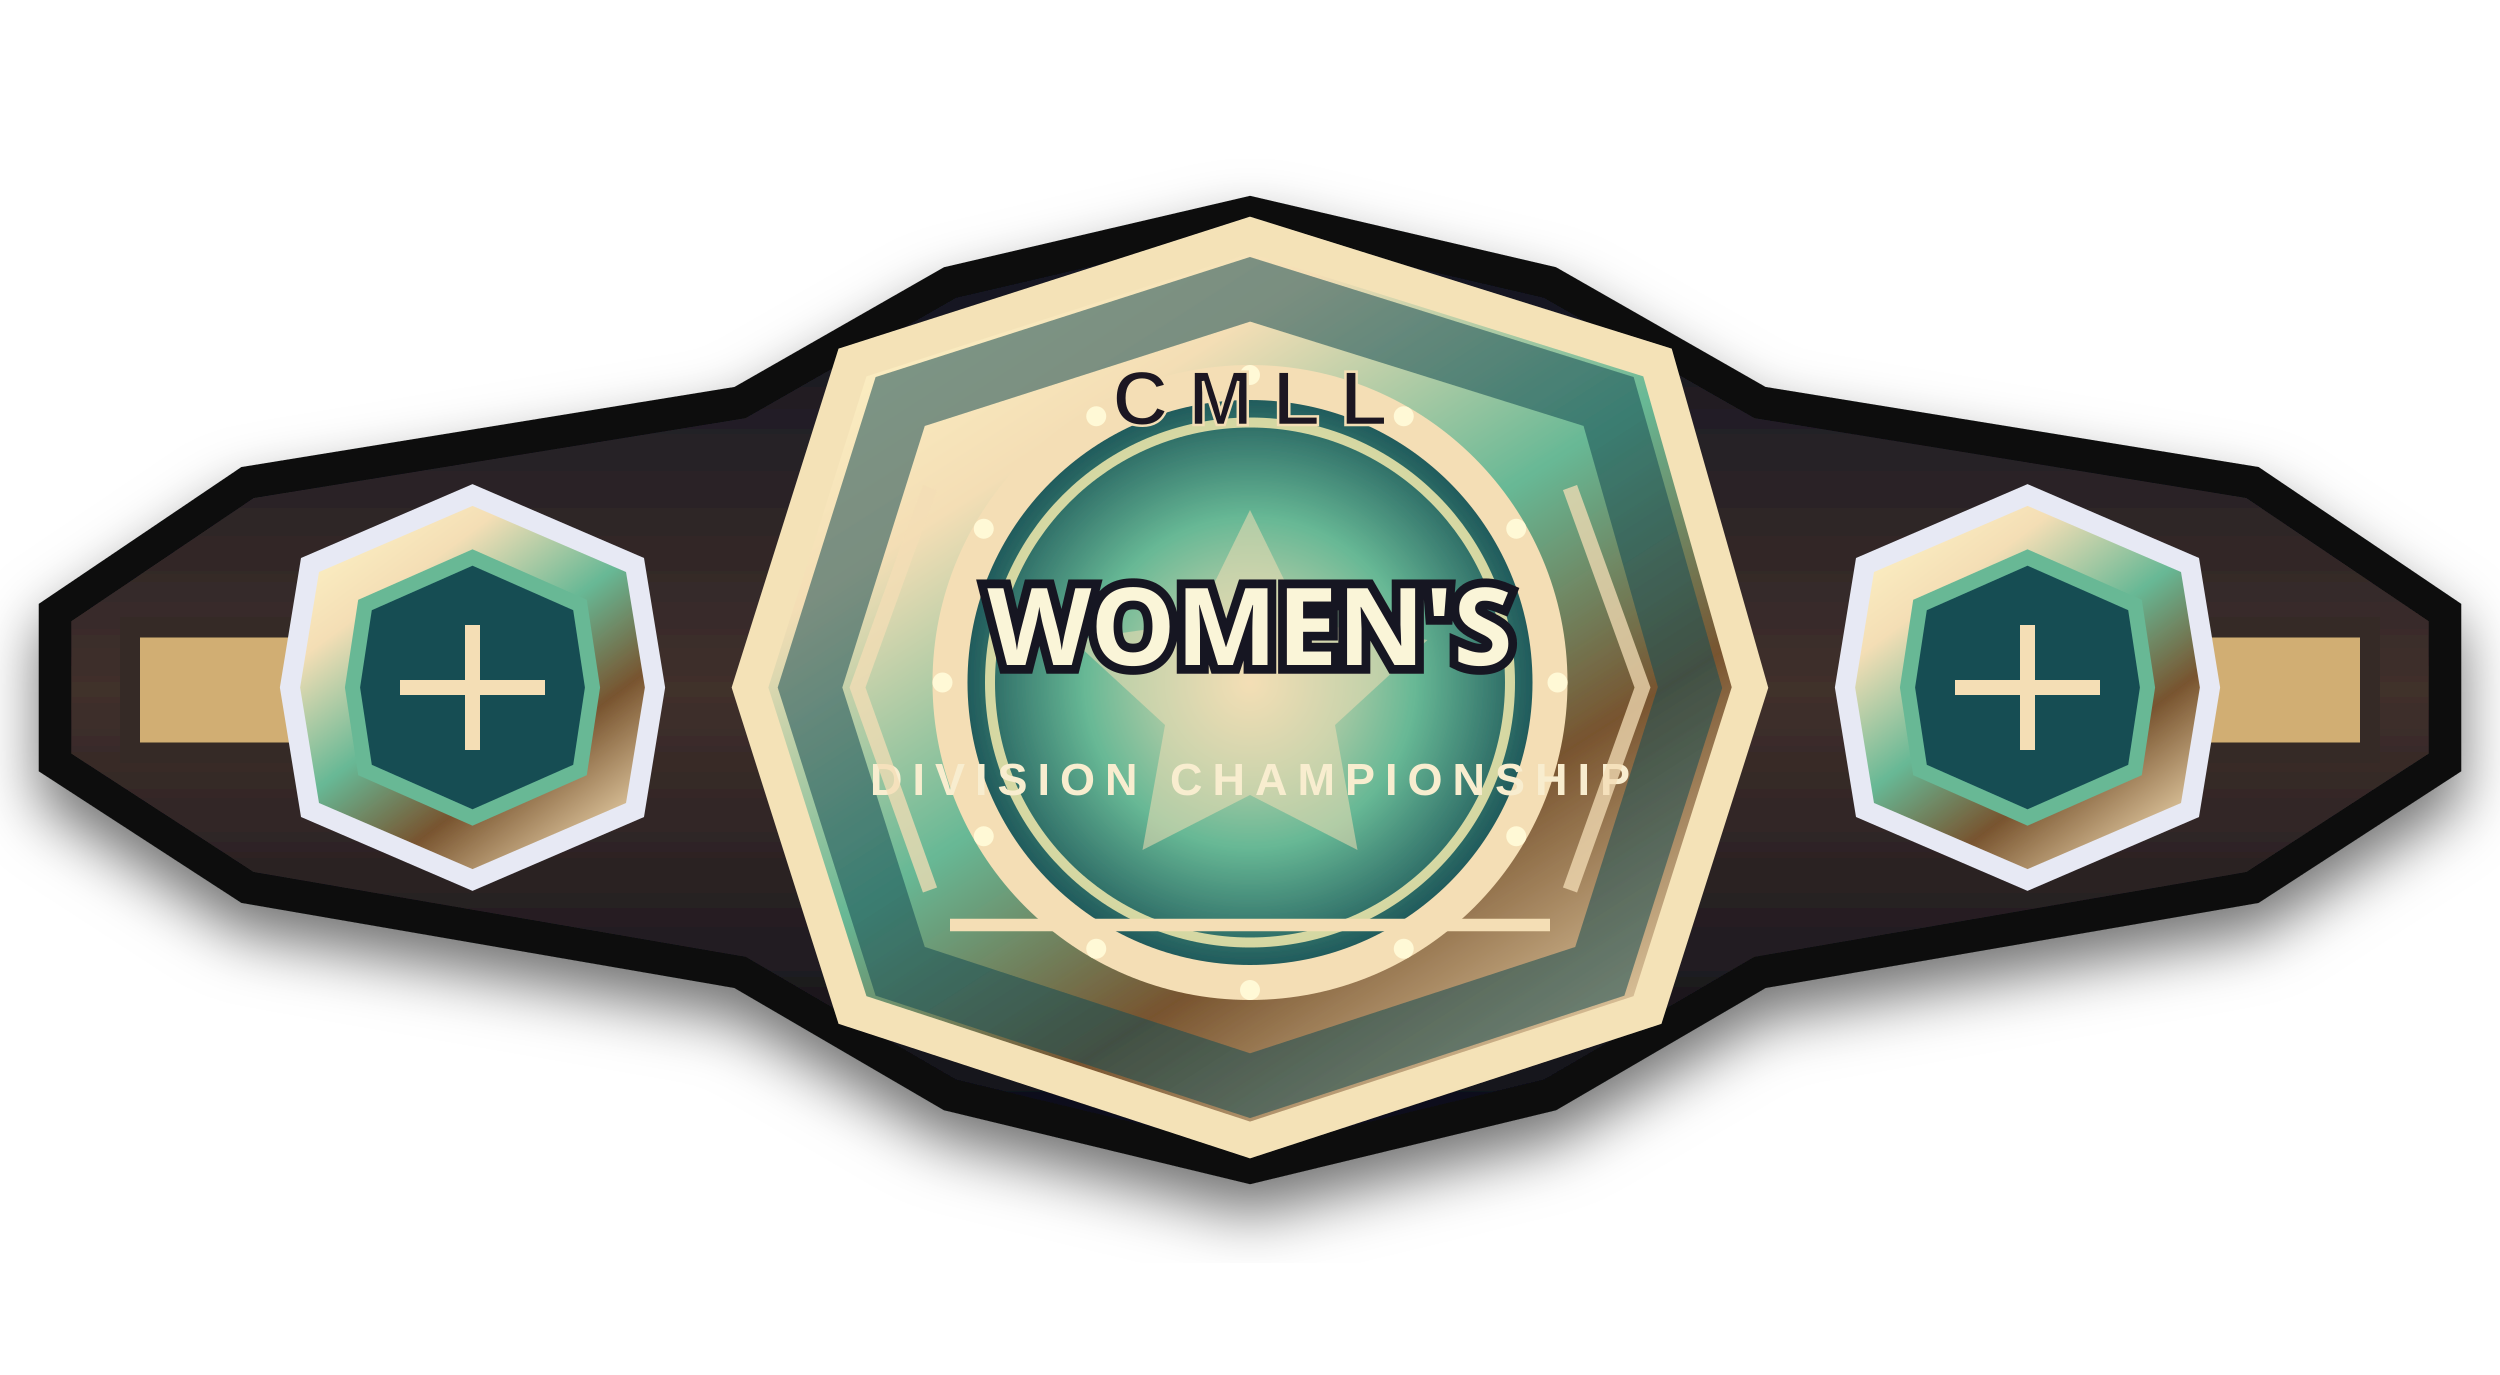
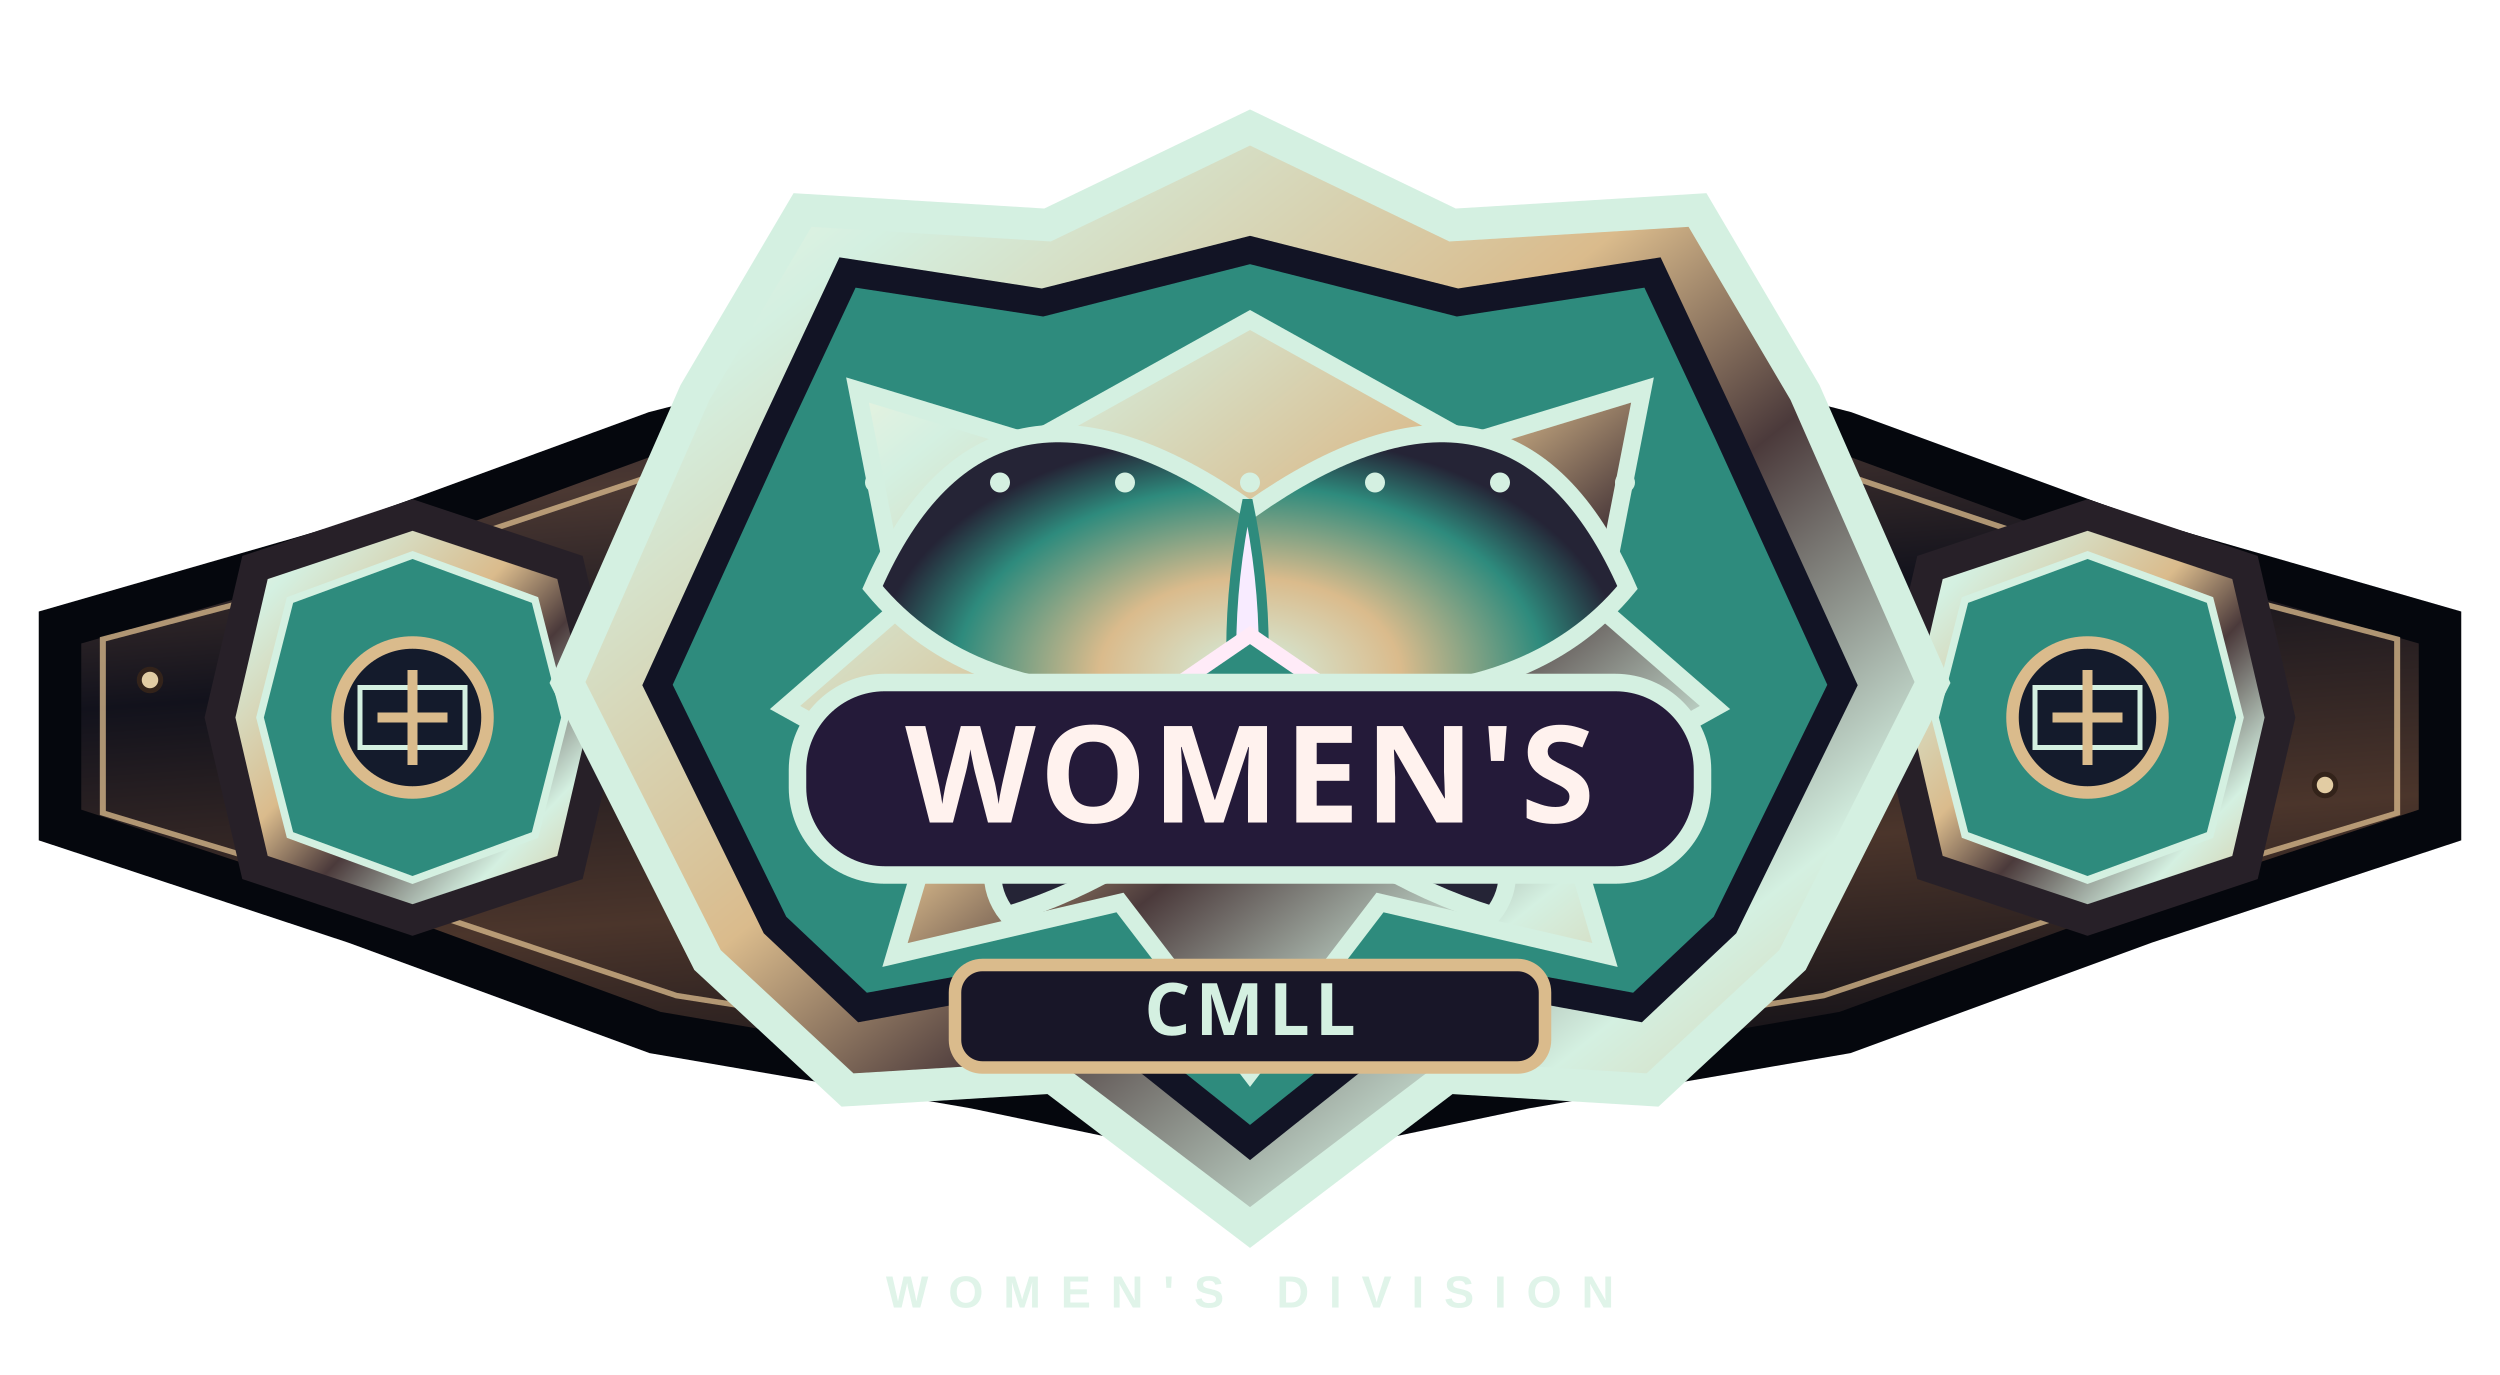
- <svg xmlns="http://www.w3.org/2000/svg" viewBox="0 0 1000 550" width="1000" height="550" role="img" aria-label="CMLL WOMEN'S championship belt art">
+ <svg xmlns="http://www.w3.org/2000/svg" width="1000" height="550" viewBox="0 0 1000 550" role="img" aria-label="CMLL WOMEN'S CHAMPIONSHIP illustration">
  <defs>
-     <linearGradient id="leather" x1="0" y1="0" x2="0" y2="1">
-       <stop stop-color="#0d1220" />
-       <stop offset=".5" stop-color="#40302b" />
-       <stop offset="1" stop-color="#090c18" />
+     <linearGradient id="leather" x1="0" x2=".2" y1="0" y2="1">
+       <stop stop-color="#151323" />
+       <stop offset=".25" stop-color="#4b3832" />
+       <stop offset=".46" stop-color="#12121c" />
+       <stop offset=".75" stop-color="#4b352b" />
+       <stop offset="1" stop-color="#111017" />
    </linearGradient>
-     <linearGradient id="gold" x1=".1" y1="0" x2=".8" y2="1">
-       <stop stop-color="#fff7c9" />
-       <stop offset=".25" stop-color="#f4deb5" />
-       <stop offset=".5" stop-color="#67b895" />
-       <stop offset=".72" stop-color="#78542f" />
-       <stop offset="1" stop-color="#f4deb5" />
+     <linearGradient id="metal" x1="0" x2="1" y1="0" y2="1">
+       <stop stop-color="#fbf5df" />
+       <stop offset=".16" stop-color="#d4f0e1" />
+       <stop offset=".43" stop-color="#dabb8c" />
+       <stop offset=".58" stop-color="#4b3a3b" />
+       <stop offset=".79" stop-color="#d4f0e1" />
+       <stop offset="1" stop-color="#dabb8c" />
    </linearGradient>
-     <radialGradient id="face">
-       <stop stop-color="#f4deb5" />
-       <stop offset=".55" stop-color="#67b895" />
-       <stop offset="1" stop-color="#164d53" />
+     <radialGradient id="plate">
+       <stop stop-color="#d4f0e1" />
+       <stop offset=".4" stop-color="#dabb8c" />
+       <stop offset=".78" stop-color="#2e8b7d" />
+       <stop offset="1" stop-color="#252436" />
    </radialGradient>
-     <filter id="shadow">
-       <feDropShadow dx="0" dy="12" stdDeviation="12" flood-opacity=".55" />
-     </filter>
  </defs>
-   <g filter="url(#shadow)">
-     <path d="M22 245 99 193 296 161 380 113 500 85 620 113 704 161 901 193 978 245 978 305 901 355 704 389 620 438 500 467 380 438 296 389 99 355 22 305Z" fill="url(#leather)" stroke="#07090c" stroke-width="13" />
-     <path d="M52 251h92v50H52zM856 251h92v50h-92z" fill="#d1ae73" stroke="#342b25" stroke-width="8" />
-     <g transform="translate(189 275)">
-       <path d="M0-77L65 -49 73 0 65 49 0 77 -65 49 -73 0 -65 -49Z" fill="url(#gold)" stroke="#e7e9f4" stroke-width="8" />
-       <path d="M0 -52L43 -33 48 0 43 33 0 52 -43 33 -48 0 -43 -33Z" fill="#164d53" stroke="#67b895" stroke-width="6" />
-       <path d="M-29 0H29M0-25V25" stroke="#f4deb5" stroke-width="6" />
-     </g>
-     <g transform="translate(811 275)">
-       <path d="M0-77L65 -49 73 0 65 49 0 77 -65 49 -73 0 -65 -49Z" fill="url(#gold)" stroke="#e7e9f4" stroke-width="8" />
-       <path d="M0 -52L43 -33 48 0 43 33 0 52 -43 33 -48 0 -43 -33Z" fill="#164d53" stroke="#67b895" stroke-width="6" />
-       <path d="M-29 0H29M0-25V25" stroke="#f4deb5" stroke-width="6" />
-     </g>
-     <path d="M500 94L663 145 700 275 659 404 500 456 341 404 300 275 341 145Z" fill="url(#gold)" stroke="#f4e2b7" stroke-width="14" />
-     <path d="M500 94L663 145 700 275 659 404 500 456 341 404 300 275 341 145Z" fill="none" stroke="#164d53" stroke-width="28" opacity=".55" transform="translate(500 275) scale(.88) translate(-500 -275)" />
-     <circle cx="500" cy="273" r="120" fill="url(#face)" stroke="#f4deb5" stroke-width="14" />
-     <circle cx="500" cy="273" r="104" fill="none" stroke="#fff3b2" stroke-width="4" opacity=".8" />
-     <circle cx="623.0" cy="273.0" r="4" fill="#fff9d6" />
-     <circle cx="606.5" cy="334.5" r="4" fill="#fff9d6" />
-     <circle cx="561.5" cy="379.5" r="4" fill="#fff9d6" />
-     <circle cx="500.0" cy="396.0" r="4" fill="#fff9d6" />
-     <circle cx="438.5" cy="379.5" r="4" fill="#fff9d6" />
-     <circle cx="393.5" cy="334.5" r="4" fill="#fff9d6" />
-     <circle cx="377.0" cy="273.0" r="4" fill="#fff9d6" />
-     <circle cx="393.5" cy="211.5" r="4" fill="#fff9d6" />
-     <circle cx="438.5" cy="166.5" r="4" fill="#fff9d6" />
-     <circle cx="500.0" cy="150.0" r="4" fill="#fff9d6" />
-     <circle cx="561.5" cy="166.5" r="4" fill="#fff9d6" />
-     <circle cx="606.5" cy="211.5" r="4" fill="#fff9d6" />
-     <path d="M500 204l22 45 49 7 -37 34 9 50 -43 -22 -43 22 9 -50 -37 -34 49 -7Z" fill="#f4deb5" opacity="0.53" />
-     <text x="500" y="170" text-anchor="middle" font-family="Arial,sans-serif" font-size="31" font-weight="900" letter-spacing="8" fill="#1c1820" stroke="#f4deb5" stroke-width="1">CMLL</text>
-     <text x="500" y="266" text-anchor="middle" textLength="189" lengthAdjust="spacingAndGlyphs" font-family="Impact,'Arial Black',sans-serif" font-size="43" font-weight="1000" fill="#faf5d8" stroke="#191622" stroke-width="7" paint-order="stroke">WOMEN'S</text>
-     <text x="500" y="318" text-anchor="middle" font-family="Arial,sans-serif" font-size="18" font-weight="900" letter-spacing="4" fill="#f8edcf">DIVISION CHAMPIONSHIP</text>
-     <path d="M380 370h240" stroke="#f4deb5" stroke-width="5" />
-     <path d="M372 195l-29 80 29 81M628 195l29 80 -29 81" fill="none" stroke="#f4deb5" stroke-width="6" opacity=".75" />
+   <path d="M24 251 142 217 262 173 390 140 500 124 610 140 738 173 858 217 976 251 976 330 858 369 738 413 610 435 500 458 390 435 262 413 142 369 24 330Z" fill="url(#leather)" stroke="#05070d" stroke-width="17" />
+   <path d="M24 251 142 217 262 173 390 140 500 124 610 140 738 173 858 217 976 251 976 330 858 369 738 413 610 435 500 458 390 435 262 413 142 369 24 330Z" fill="none" stroke="#dabb8c" stroke-width="2.5" opacity=".76" transform="translate(500 290) scale(.964 .88) translate(-500 -290)" />
+   <circle cx="60" cy="272" r="4.3" fill="#e2cca3" stroke="#33231a" stroke-width="2" />
+   <circle cx="118" cy="314" r="4.3" fill="#e2cca3" stroke="#33231a" stroke-width="2" />
+   <circle cx="176" cy="272" r="4.3" fill="#e2cca3" stroke="#33231a" stroke-width="2" />
+   <circle cx="234" cy="314" r="4.3" fill="#e2cca3" stroke="#33231a" stroke-width="2" />
+   <circle cx="292" cy="272" r="4.3" fill="#e2cca3" stroke="#33231a" stroke-width="2" />
+   <circle cx="350" cy="314" r="4.3" fill="#e2cca3" stroke="#33231a" stroke-width="2" />
+   <circle cx="408" cy="272" r="4.3" fill="#e2cca3" stroke="#33231a" stroke-width="2" />
+   <circle cx="466" cy="314" r="4.3" fill="#e2cca3" stroke="#33231a" stroke-width="2" />
+   <circle cx="524" cy="272" r="4.3" fill="#e2cca3" stroke="#33231a" stroke-width="2" />
+   <circle cx="582" cy="314" r="4.3" fill="#e2cca3" stroke="#33231a" stroke-width="2" />
+   <circle cx="640" cy="272" r="4.3" fill="#e2cca3" stroke="#33231a" stroke-width="2" />
+   <circle cx="698" cy="314" r="4.3" fill="#e2cca3" stroke="#33231a" stroke-width="2" />
+   <circle cx="756" cy="272" r="4.3" fill="#e2cca3" stroke="#33231a" stroke-width="2" />
+   <circle cx="814" cy="314" r="4.3" fill="#e2cca3" stroke="#33231a" stroke-width="2" />
+   <circle cx="872" cy="272" r="4.3" fill="#e2cca3" stroke="#33231a" stroke-width="2" />
+   <circle cx="930" cy="314" r="4.3" fill="#e2cca3" stroke="#33231a" stroke-width="2" />
+   <g transform="translate(165 287)">
+     <path d="M0 -81 63 -60 77 0 63 60 0 81 -63 60 -77 0 -63 -60Z" fill="url(#metal)" stroke="#272028" stroke-width="12" />
+     <path d="M0 -65 49 -47 61 0 49 47 0 65 -49 47 -61 0 -49 -47Z" fill="#2e8b7d" stroke="#d4f0e1" stroke-width="3" />
+     <circle r="30" fill="#141b2c" stroke="#dabb8c" stroke-width="5" />
+     <path d="M-21 -12H21V12H-21Z" fill="none" stroke="#d4f0e1" stroke-width="2" />
+     <path d="M0 -19V19M-14 0H14" stroke="#dabb8c" stroke-width="4" />
  </g>
+   <g transform="translate(835 287)">
+     <path d="M0 -81 63 -60 77 0 63 60 0 81 -63 60 -77 0 -63 -60Z" fill="url(#metal)" stroke="#272028" stroke-width="12" />
+     <path d="M0 -65 49 -47 61 0 49 47 0 65 -49 47 -61 0 -49 -47Z" fill="#2e8b7d" stroke="#d4f0e1" stroke-width="3" />
+     <circle r="30" fill="#141b2c" stroke="#dabb8c" stroke-width="5" />
+     <path d="M-21 -12H21V12H-21Z" fill="none" stroke="#d4f0e1" stroke-width="2" />
+     <path d="M0 -19V19M-14 0H14" stroke="#dabb8c" stroke-width="4" />
+   </g>
+   <path d="M500 51 581 90 679 84 722 157 773 273 717 384 661 436 579 431 500 491 421 431 339 436 283 384 227 273 278 157 321 84 419 90Z" fill="url(#metal)" stroke="#d4f0e1" stroke-width="13" />
+   <path d="M500 100 583 121 661 109 691 173 737 274 690 370 655 403 584 390 500 457 416 390 345 403 310 370 263 274 309 173 339 109 417 121Z" fill="#2e8b7d" stroke="#121425" stroke-width="11" />
+   <path d="M500 128 588 177 657 156 640 243 686 283 623 318 642 382 552 361 500 429 448 361 358 382 377 318 314 283 360 243 343 156 412 177Z" fill="url(#metal)" stroke="#d4f0e1" stroke-width="7" />
+   <path d="M500 204Q395 130 349 235Q387 281 465 278Q377 333 403 366Q455 350 500 307Q545 350 597 366Q623 333 535 278Q613 281 651 235Q605 130 500 204Z" fill="url(#plate)" stroke="#d4f0e1" stroke-width="7" />
+   <path d="M499 200Q486 262 499 316Q512 262 499 200Z" fill="#f8ebff" stroke="#2e8b7d" stroke-width="4" />
+   <path d="M446 291l54 -37 54 37 -54 50Z" fill="#2e8b7d" stroke="#ffebf8" stroke-width="6" />
+   <rect x="319" y="273" width="362" height="77" rx="35" fill="#241a39" stroke="#d4f0e1" stroke-width="7" />
+   <text x="500" y="329" text-anchor="middle" font-family="Impact,'Arial Black',sans-serif" font-size="54" font-weight="1000" letter-spacing="2" textLength="295" lengthAdjust="spacingAndGlyphs" fill="#fff2ee">WOMEN'S</text>
+   <g fill="#d4f0e1">
+     <circle cx="350" cy="193" r="4" />
+     <circle cx="400" cy="193" r="4" />
+     <circle cx="450" cy="193" r="4" />
+     <circle cx="500" cy="193" r="4" />
+     <circle cx="550" cy="193" r="4" />
+     <circle cx="600" cy="193" r="4" />
+     <circle cx="650" cy="193" r="4" />
+   </g>
+   <rect x="382" y="386" width="236" height="41" rx="11" fill="#181628" stroke="#dabb8c" stroke-width="5" />
+   <text x="500" y="414" text-anchor="middle" font-family="Impact,'Arial Black',sans-serif" font-size="29" textLength="190" lengthAdjust="spacingAndGlyphs" font-weight="1000" letter-spacing="2" fill="#d4f0e1">CMLL</text>
+   <text x="500" y="523" text-anchor="middle" fill="#d4f0e1" opacity=".73" font-family="Arial,sans-serif" font-size="18" letter-spacing="8" font-weight="900">WOMEN'S DIVISION</text>
</svg>
